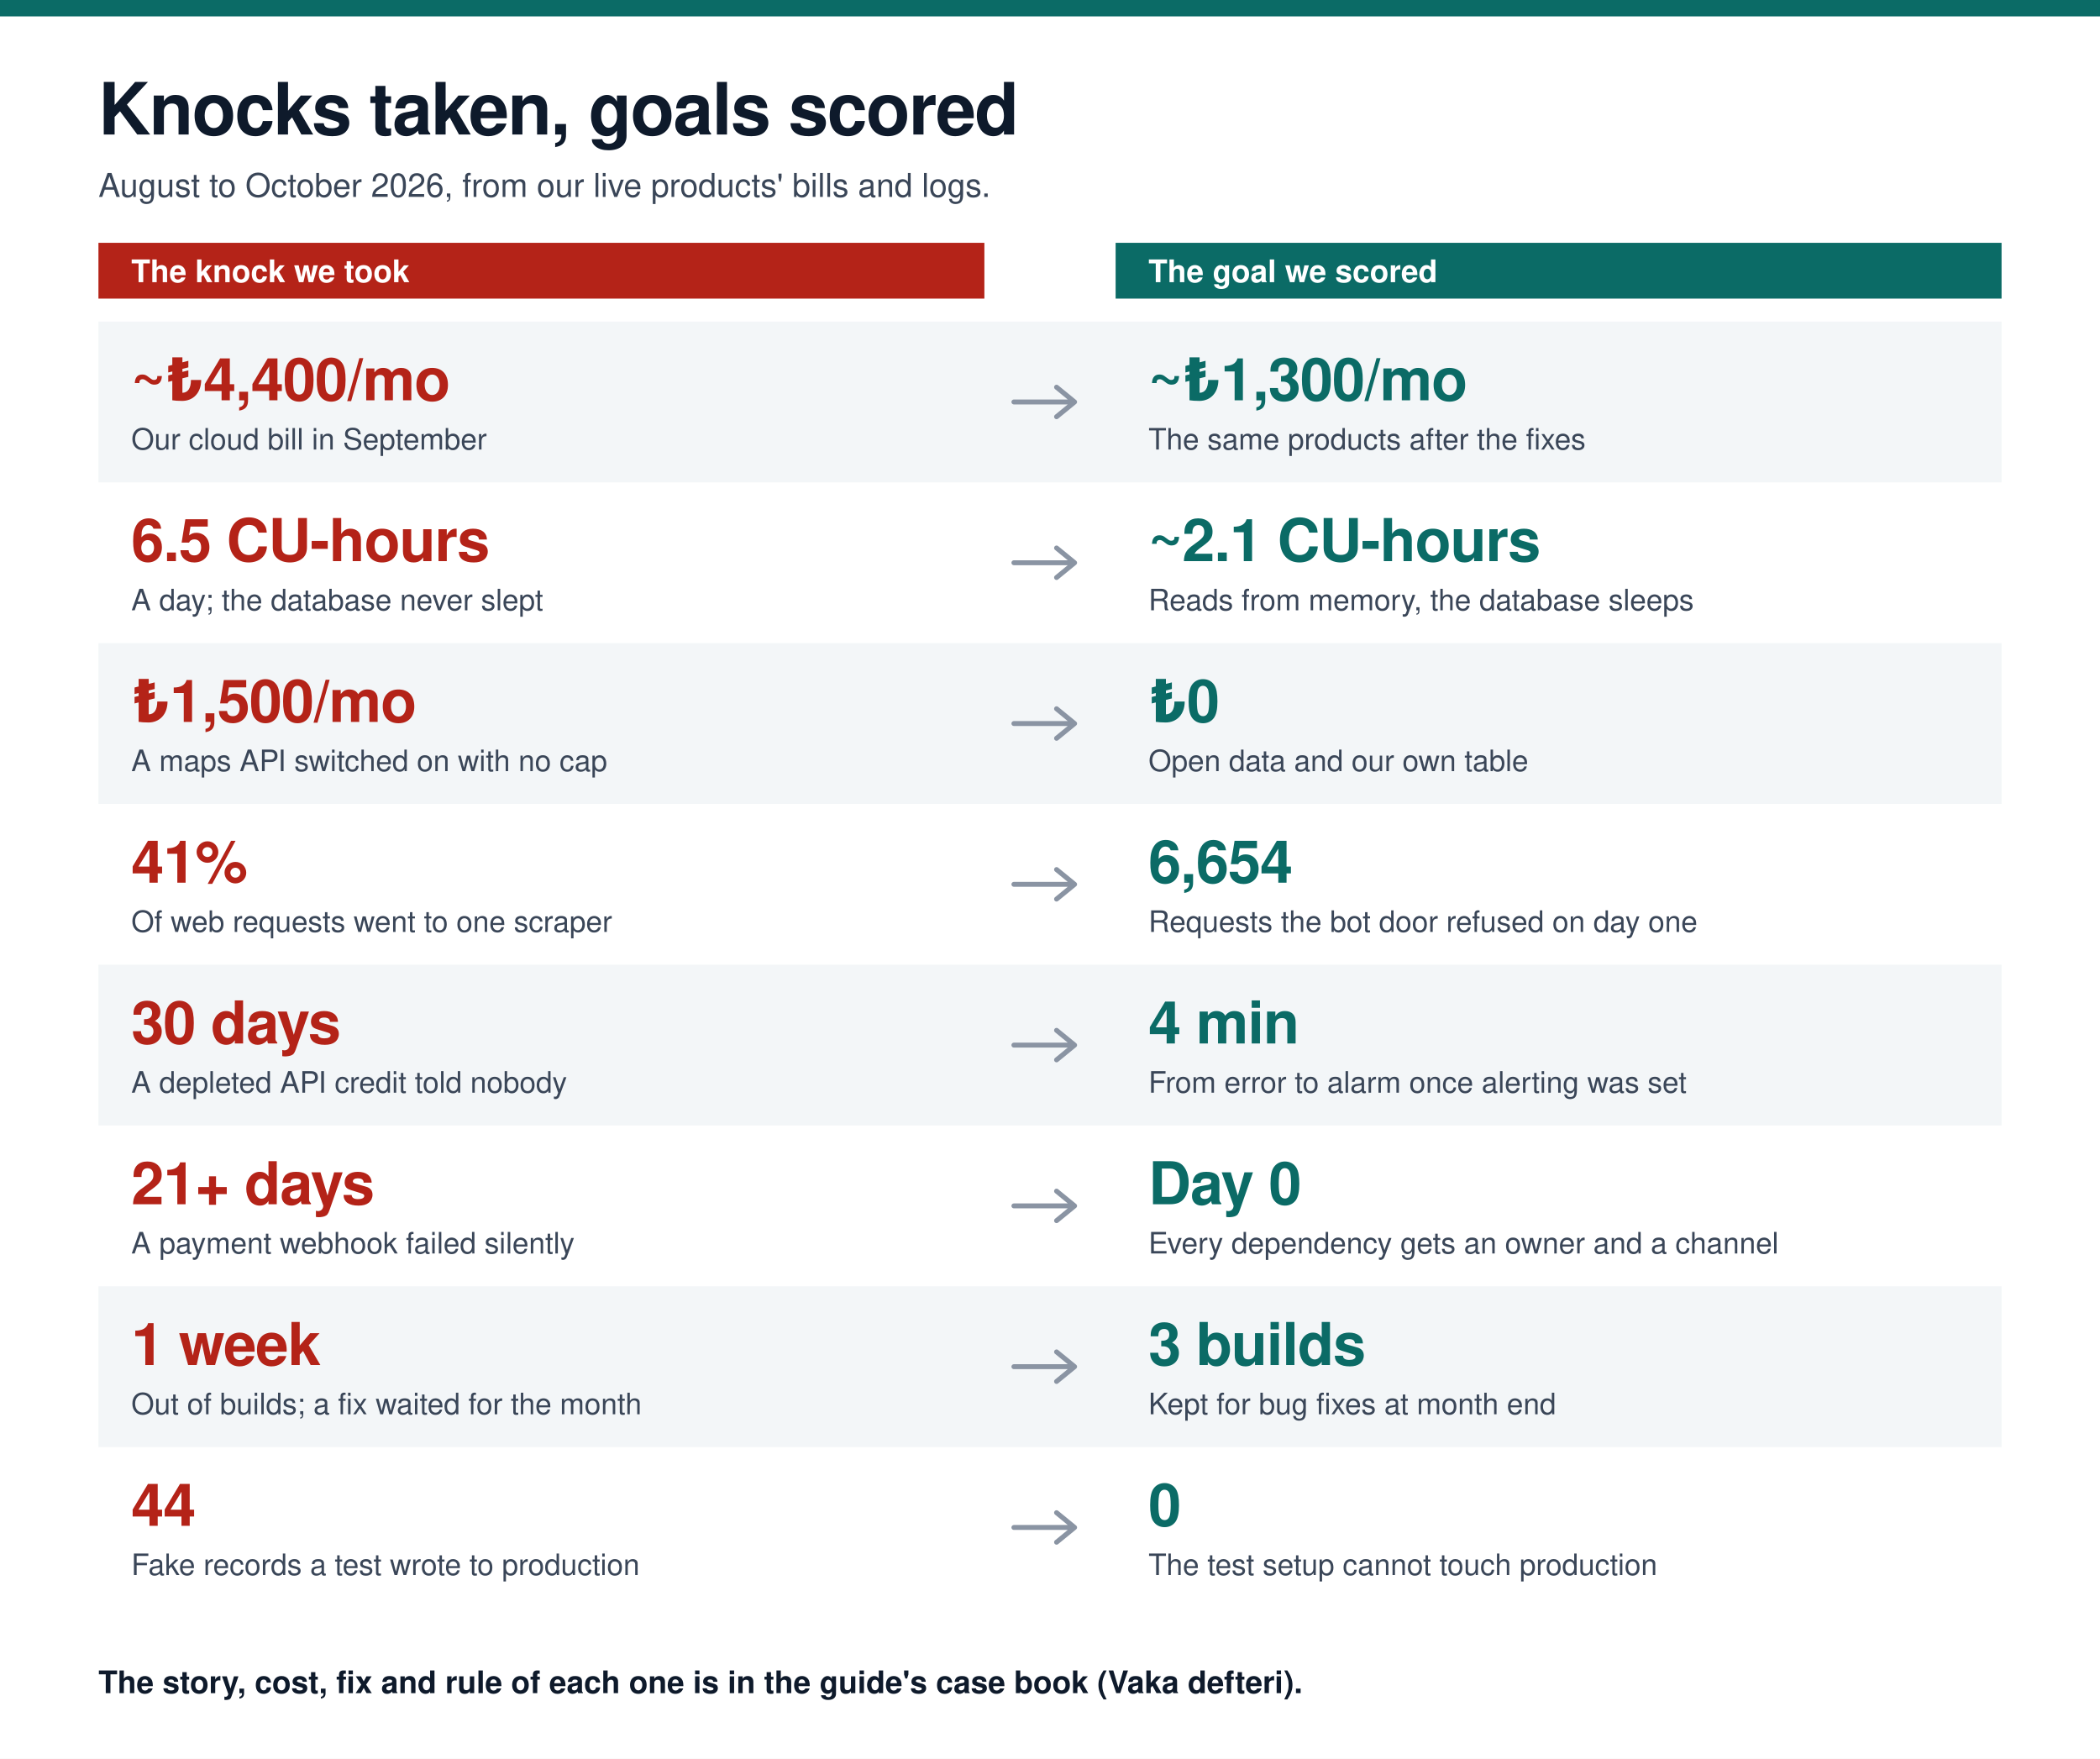
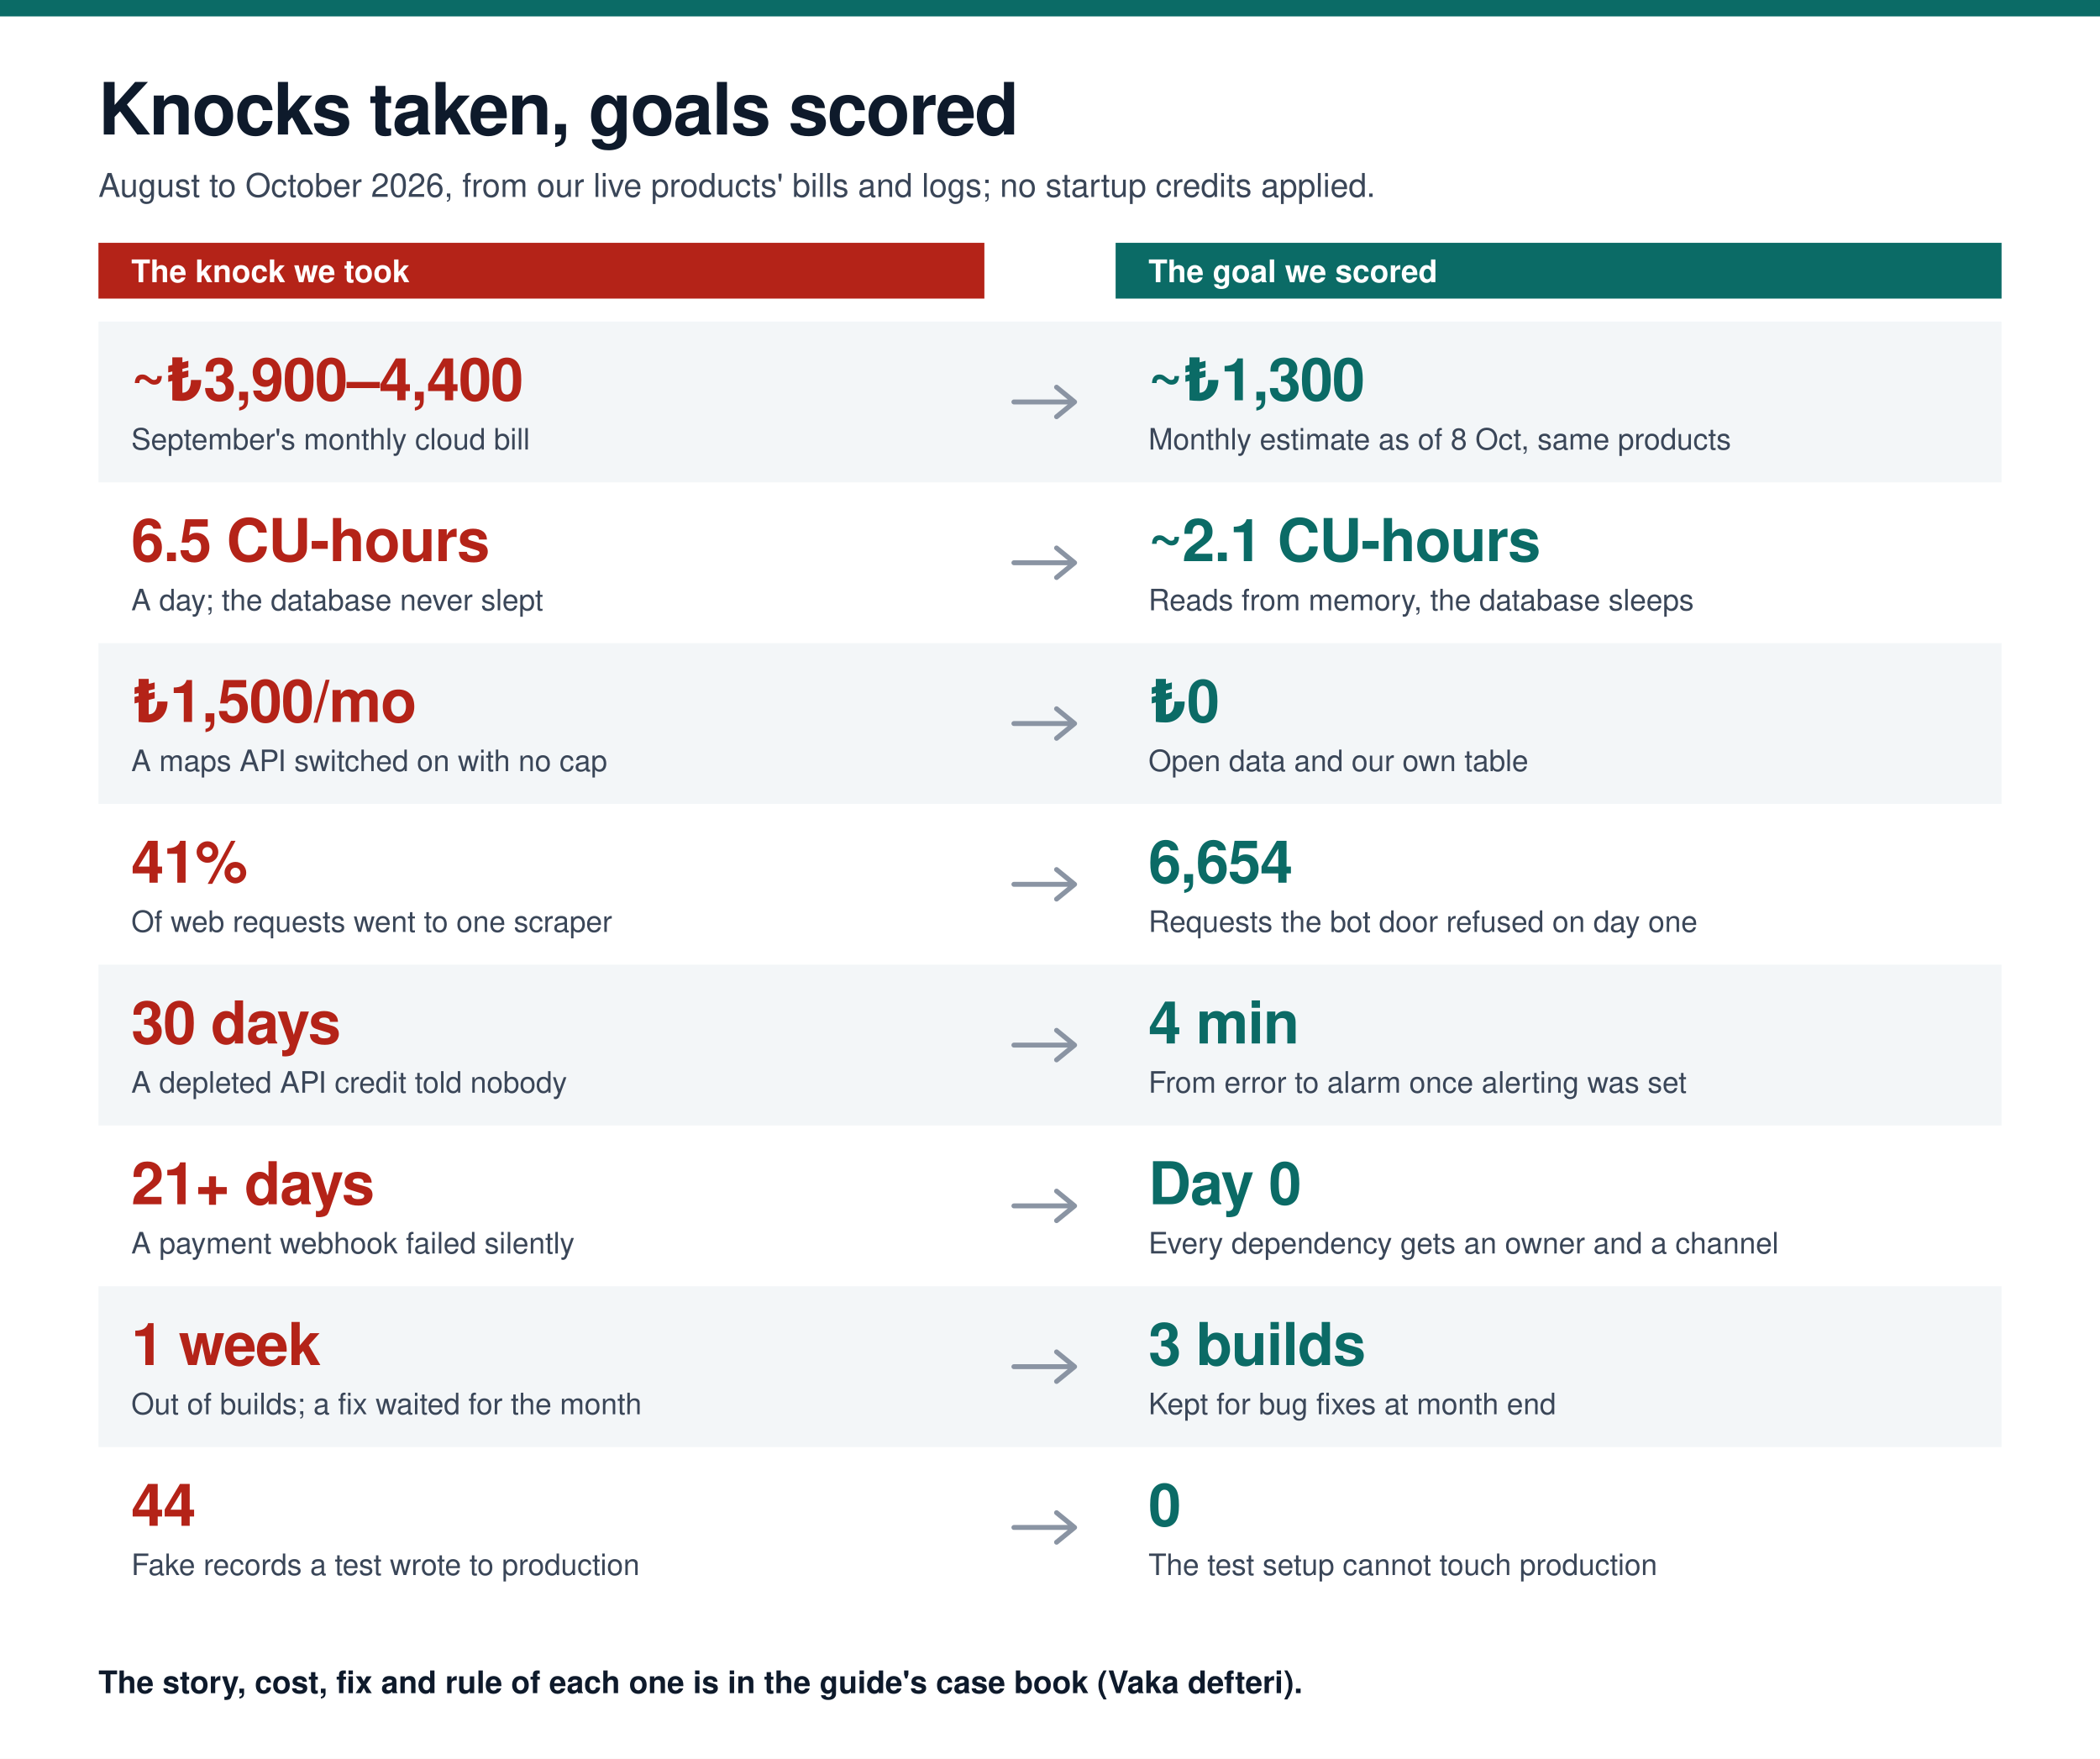
- <svg xmlns="http://www.w3.org/2000/svg" viewBox="0 0 1280 1072" width="1280" height="1072" role="img" aria-label="Knocks taken, goals scored: ~₺4,400/mo Our cloud bill in September, then ~₺1,300/mo The same products after the fixes; 6.5 CU-hours A day; the database never slept, then ~2.1 CU-hours Reads from memory, the database sleeps; ₺1,500/mo A maps API switched on with no cap, then ₺0 Open data and our own table; 41% Of web requests went to one scraper, then 6,654 Requests the bot door refused on day one; 30 days A depleted API credit told nobody, then 4 min From error to alarm once alerting was set; 21+ days A payment webhook failed silently, then Day 0 Every dependency gets an owner and a channel; 1 week Out of builds; a fix waited for the month, then 3 builds Kept for bug fixes at month end; 44 Fake records a test wrote to production, then 0 The test setup cannot touch production">
+ <svg xmlns="http://www.w3.org/2000/svg" viewBox="0 0 1280 1072" width="1280" height="1072" role="img" aria-label="Knocks taken, goals scored: ~₺3,900–4,400 September's monthly cloud bill, then ~₺1,300 Monthly estimate as of 8 Oct; 6.5 CU-hours A day; the database never slept, then ~2.1 CU-hours Reads from memory, the database sleeps; ₺1,500/mo A maps API switched on with no cap, then ₺0 Open data and our own table; 41% Of web requests went to one scraper, then 6,654 Requests the bot door refused on day one; 30 days A depleted API credit told nobody, then 4 min From error to alarm once alerting was set; 21+ days A payment webhook failed silently, then Day 0 Every dependency gets an owner and a channel; 1 week Out of builds; a fix waited for the month, then 3 builds Kept for bug fixes at month end; 44 Fake records a test wrote to production, then 0 The test setup cannot touch production">
  <rect width="1280" height="1072" fill="#FFFFFF" />
  <rect width="1280" height="10" fill="#0B6B66" />
  <text x="60" y="82" font-family="Manrope, -apple-system, 'Segoe UI', Helvetica, Arial, sans-serif" font-size="44" font-weight="800" fill="#0E1A2B" letter-spacing="-0.8">Knocks taken, goals scored</text>
-   <text x="60" y="120" font-family="Manrope, -apple-system, 'Segoe UI', Helvetica, Arial, sans-serif" font-size="20" font-weight="500" fill="#3A4658">August to October 2026, from our live products' bills and logs.</text>
+   <text x="60" y="120" font-family="Manrope, -apple-system, 'Segoe UI', Helvetica, Arial, sans-serif" font-size="20" font-weight="500" fill="#3A4658">August to October 2026, from our live products' bills and logs; no startup credits applied.</text>
  <rect x="60" y="148" width="540" height="34" fill="#B42318" />
  <text x="80" y="172" font-family="Manrope, -apple-system, 'Segoe UI', Helvetica, Arial, sans-serif" font-size="19" font-weight="800" fill="#FFFFFF">The knock we took</text>
  <rect x="680" y="148" width="540" height="34" fill="#0B6B66" />
  <text x="700" y="172" font-family="Manrope, -apple-system, 'Segoe UI', Helvetica, Arial, sans-serif" font-size="19" font-weight="800" fill="#FFFFFF">The goal we scored</text>
  <rect x="60" y="196" width="1160" height="98" fill="#F3F6F8" />
-   <text x="80" y="244" font-family="Manrope, -apple-system, 'Segoe UI', Helvetica, Arial, sans-serif" font-size="36" font-weight="800" fill="#B42318" letter-spacing="-0.5">~₺4,400/mo</text>
-   <text x="80" y="274" font-family="Manrope, -apple-system, 'Segoe UI', Helvetica, Arial, sans-serif" font-size="18" font-weight="500" fill="#3A4658">Our cloud bill in September</text>
+   <text x="80" y="244" font-family="Manrope, -apple-system, 'Segoe UI', Helvetica, Arial, sans-serif" font-size="36" font-weight="800" fill="#B42318" letter-spacing="-0.5">~₺3,900–4,400</text>
+   <text x="80" y="274" font-family="Manrope, -apple-system, 'Segoe UI', Helvetica, Arial, sans-serif" font-size="18" font-weight="500" fill="#3A4658">September's monthly cloud bill</text>
  <path d="M618 245.0 L654 245.0 M644 236.0 L655 245.0 L644 254.0" stroke="#8A94A3" stroke-width="3" fill="none" stroke-linecap="round" stroke-linejoin="round" />
-   <text x="700" y="244" font-family="Manrope, -apple-system, 'Segoe UI', Helvetica, Arial, sans-serif" font-size="36" font-weight="800" fill="#0B6B66" letter-spacing="-0.5">~₺1,300/mo</text>
-   <text x="700" y="274" font-family="Manrope, -apple-system, 'Segoe UI', Helvetica, Arial, sans-serif" font-size="18" font-weight="500" fill="#3A4658">The same products after the fixes</text>
+   <text x="700" y="244" font-family="Manrope, -apple-system, 'Segoe UI', Helvetica, Arial, sans-serif" font-size="36" font-weight="800" fill="#0B6B66" letter-spacing="-0.5">~₺1,300</text>
+   <text x="700" y="274" font-family="Manrope, -apple-system, 'Segoe UI', Helvetica, Arial, sans-serif" font-size="18" font-weight="500" fill="#3A4658">Monthly estimate as of 8 Oct, same products</text>
  <text x="80" y="342" font-family="Manrope, -apple-system, 'Segoe UI', Helvetica, Arial, sans-serif" font-size="36" font-weight="800" fill="#B42318" letter-spacing="-0.5">6.5 CU-hours</text>
  <text x="80" y="372" font-family="Manrope, -apple-system, 'Segoe UI', Helvetica, Arial, sans-serif" font-size="18" font-weight="500" fill="#3A4658">A day; the database never slept</text>
  <path d="M618 343.0 L654 343.0 M644 334.0 L655 343.0 L644 352.0" stroke="#8A94A3" stroke-width="3" fill="none" stroke-linecap="round" stroke-linejoin="round" />
  <text x="700" y="342" font-family="Manrope, -apple-system, 'Segoe UI', Helvetica, Arial, sans-serif" font-size="36" font-weight="800" fill="#0B6B66" letter-spacing="-0.5">~2.1 CU-hours</text>
  <text x="700" y="372" font-family="Manrope, -apple-system, 'Segoe UI', Helvetica, Arial, sans-serif" font-size="18" font-weight="500" fill="#3A4658">Reads from memory, the database sleeps</text>
  <rect x="60" y="392" width="1160" height="98" fill="#F3F6F8" />
  <text x="80" y="440" font-family="Manrope, -apple-system, 'Segoe UI', Helvetica, Arial, sans-serif" font-size="36" font-weight="800" fill="#B42318" letter-spacing="-0.5">₺1,500/mo</text>
  <text x="80" y="470" font-family="Manrope, -apple-system, 'Segoe UI', Helvetica, Arial, sans-serif" font-size="18" font-weight="500" fill="#3A4658">A maps API switched on with no cap</text>
  <path d="M618 441.0 L654 441.0 M644 432.0 L655 441.0 L644 450.0" stroke="#8A94A3" stroke-width="3" fill="none" stroke-linecap="round" stroke-linejoin="round" />
  <text x="700" y="440" font-family="Manrope, -apple-system, 'Segoe UI', Helvetica, Arial, sans-serif" font-size="36" font-weight="800" fill="#0B6B66" letter-spacing="-0.5">₺0</text>
  <text x="700" y="470" font-family="Manrope, -apple-system, 'Segoe UI', Helvetica, Arial, sans-serif" font-size="18" font-weight="500" fill="#3A4658">Open data and our own table</text>
  <text x="80" y="538" font-family="Manrope, -apple-system, 'Segoe UI', Helvetica, Arial, sans-serif" font-size="36" font-weight="800" fill="#B42318" letter-spacing="-0.5">41%</text>
  <text x="80" y="568" font-family="Manrope, -apple-system, 'Segoe UI', Helvetica, Arial, sans-serif" font-size="18" font-weight="500" fill="#3A4658">Of web requests went to one scraper</text>
  <path d="M618 539.0 L654 539.0 M644 530.0 L655 539.0 L644 548.0" stroke="#8A94A3" stroke-width="3" fill="none" stroke-linecap="round" stroke-linejoin="round" />
  <text x="700" y="538" font-family="Manrope, -apple-system, 'Segoe UI', Helvetica, Arial, sans-serif" font-size="36" font-weight="800" fill="#0B6B66" letter-spacing="-0.5">6,654</text>
  <text x="700" y="568" font-family="Manrope, -apple-system, 'Segoe UI', Helvetica, Arial, sans-serif" font-size="18" font-weight="500" fill="#3A4658">Requests the bot door refused on day one</text>
  <rect x="60" y="588" width="1160" height="98" fill="#F3F6F8" />
  <text x="80" y="636" font-family="Manrope, -apple-system, 'Segoe UI', Helvetica, Arial, sans-serif" font-size="36" font-weight="800" fill="#B42318" letter-spacing="-0.5">30 days</text>
  <text x="80" y="666" font-family="Manrope, -apple-system, 'Segoe UI', Helvetica, Arial, sans-serif" font-size="18" font-weight="500" fill="#3A4658">A depleted API credit told nobody</text>
  <path d="M618 637.0 L654 637.0 M644 628.0 L655 637.0 L644 646.0" stroke="#8A94A3" stroke-width="3" fill="none" stroke-linecap="round" stroke-linejoin="round" />
  <text x="700" y="636" font-family="Manrope, -apple-system, 'Segoe UI', Helvetica, Arial, sans-serif" font-size="36" font-weight="800" fill="#0B6B66" letter-spacing="-0.5">4 min</text>
  <text x="700" y="666" font-family="Manrope, -apple-system, 'Segoe UI', Helvetica, Arial, sans-serif" font-size="18" font-weight="500" fill="#3A4658">From error to alarm once alerting was set</text>
  <text x="80" y="734" font-family="Manrope, -apple-system, 'Segoe UI', Helvetica, Arial, sans-serif" font-size="36" font-weight="800" fill="#B42318" letter-spacing="-0.5">21+ days</text>
  <text x="80" y="764" font-family="Manrope, -apple-system, 'Segoe UI', Helvetica, Arial, sans-serif" font-size="18" font-weight="500" fill="#3A4658">A payment webhook failed silently</text>
  <path d="M618 735.0 L654 735.0 M644 726.0 L655 735.0 L644 744.0" stroke="#8A94A3" stroke-width="3" fill="none" stroke-linecap="round" stroke-linejoin="round" />
  <text x="700" y="734" font-family="Manrope, -apple-system, 'Segoe UI', Helvetica, Arial, sans-serif" font-size="36" font-weight="800" fill="#0B6B66" letter-spacing="-0.5">Day 0</text>
  <text x="700" y="764" font-family="Manrope, -apple-system, 'Segoe UI', Helvetica, Arial, sans-serif" font-size="18" font-weight="500" fill="#3A4658">Every dependency gets an owner and a channel</text>
  <rect x="60" y="784" width="1160" height="98" fill="#F3F6F8" />
  <text x="80" y="832" font-family="Manrope, -apple-system, 'Segoe UI', Helvetica, Arial, sans-serif" font-size="36" font-weight="800" fill="#B42318" letter-spacing="-0.5">1 week</text>
  <text x="80" y="862" font-family="Manrope, -apple-system, 'Segoe UI', Helvetica, Arial, sans-serif" font-size="18" font-weight="500" fill="#3A4658">Out of builds; a fix waited for the month</text>
  <path d="M618 833.0 L654 833.0 M644 824.0 L655 833.0 L644 842.0" stroke="#8A94A3" stroke-width="3" fill="none" stroke-linecap="round" stroke-linejoin="round" />
  <text x="700" y="832" font-family="Manrope, -apple-system, 'Segoe UI', Helvetica, Arial, sans-serif" font-size="36" font-weight="800" fill="#0B6B66" letter-spacing="-0.5">3 builds</text>
  <text x="700" y="862" font-family="Manrope, -apple-system, 'Segoe UI', Helvetica, Arial, sans-serif" font-size="18" font-weight="500" fill="#3A4658">Kept for bug fixes at month end</text>
  <text x="80" y="930" font-family="Manrope, -apple-system, 'Segoe UI', Helvetica, Arial, sans-serif" font-size="36" font-weight="800" fill="#B42318" letter-spacing="-0.5">44</text>
  <text x="80" y="960" font-family="Manrope, -apple-system, 'Segoe UI', Helvetica, Arial, sans-serif" font-size="18" font-weight="500" fill="#3A4658">Fake records a test wrote to production</text>
  <path d="M618 931.0 L654 931.0 M644 922.0 L655 931.0 L644 940.0" stroke="#8A94A3" stroke-width="3" fill="none" stroke-linecap="round" stroke-linejoin="round" />
  <text x="700" y="930" font-family="Manrope, -apple-system, 'Segoe UI', Helvetica, Arial, sans-serif" font-size="36" font-weight="800" fill="#0B6B66" letter-spacing="-0.5">0</text>
  <text x="700" y="960" font-family="Manrope, -apple-system, 'Segoe UI', Helvetica, Arial, sans-serif" font-size="18" font-weight="500" fill="#3A4658">The test setup cannot touch production</text>
  <text x="60" y="1032" font-family="Manrope, -apple-system, 'Segoe UI', Helvetica, Arial, sans-serif" font-size="19" font-weight="600" fill="#0E1A2B">The story, cost, fix and rule of each one is in the guide's case book (Vaka defteri).</text>
</svg>
